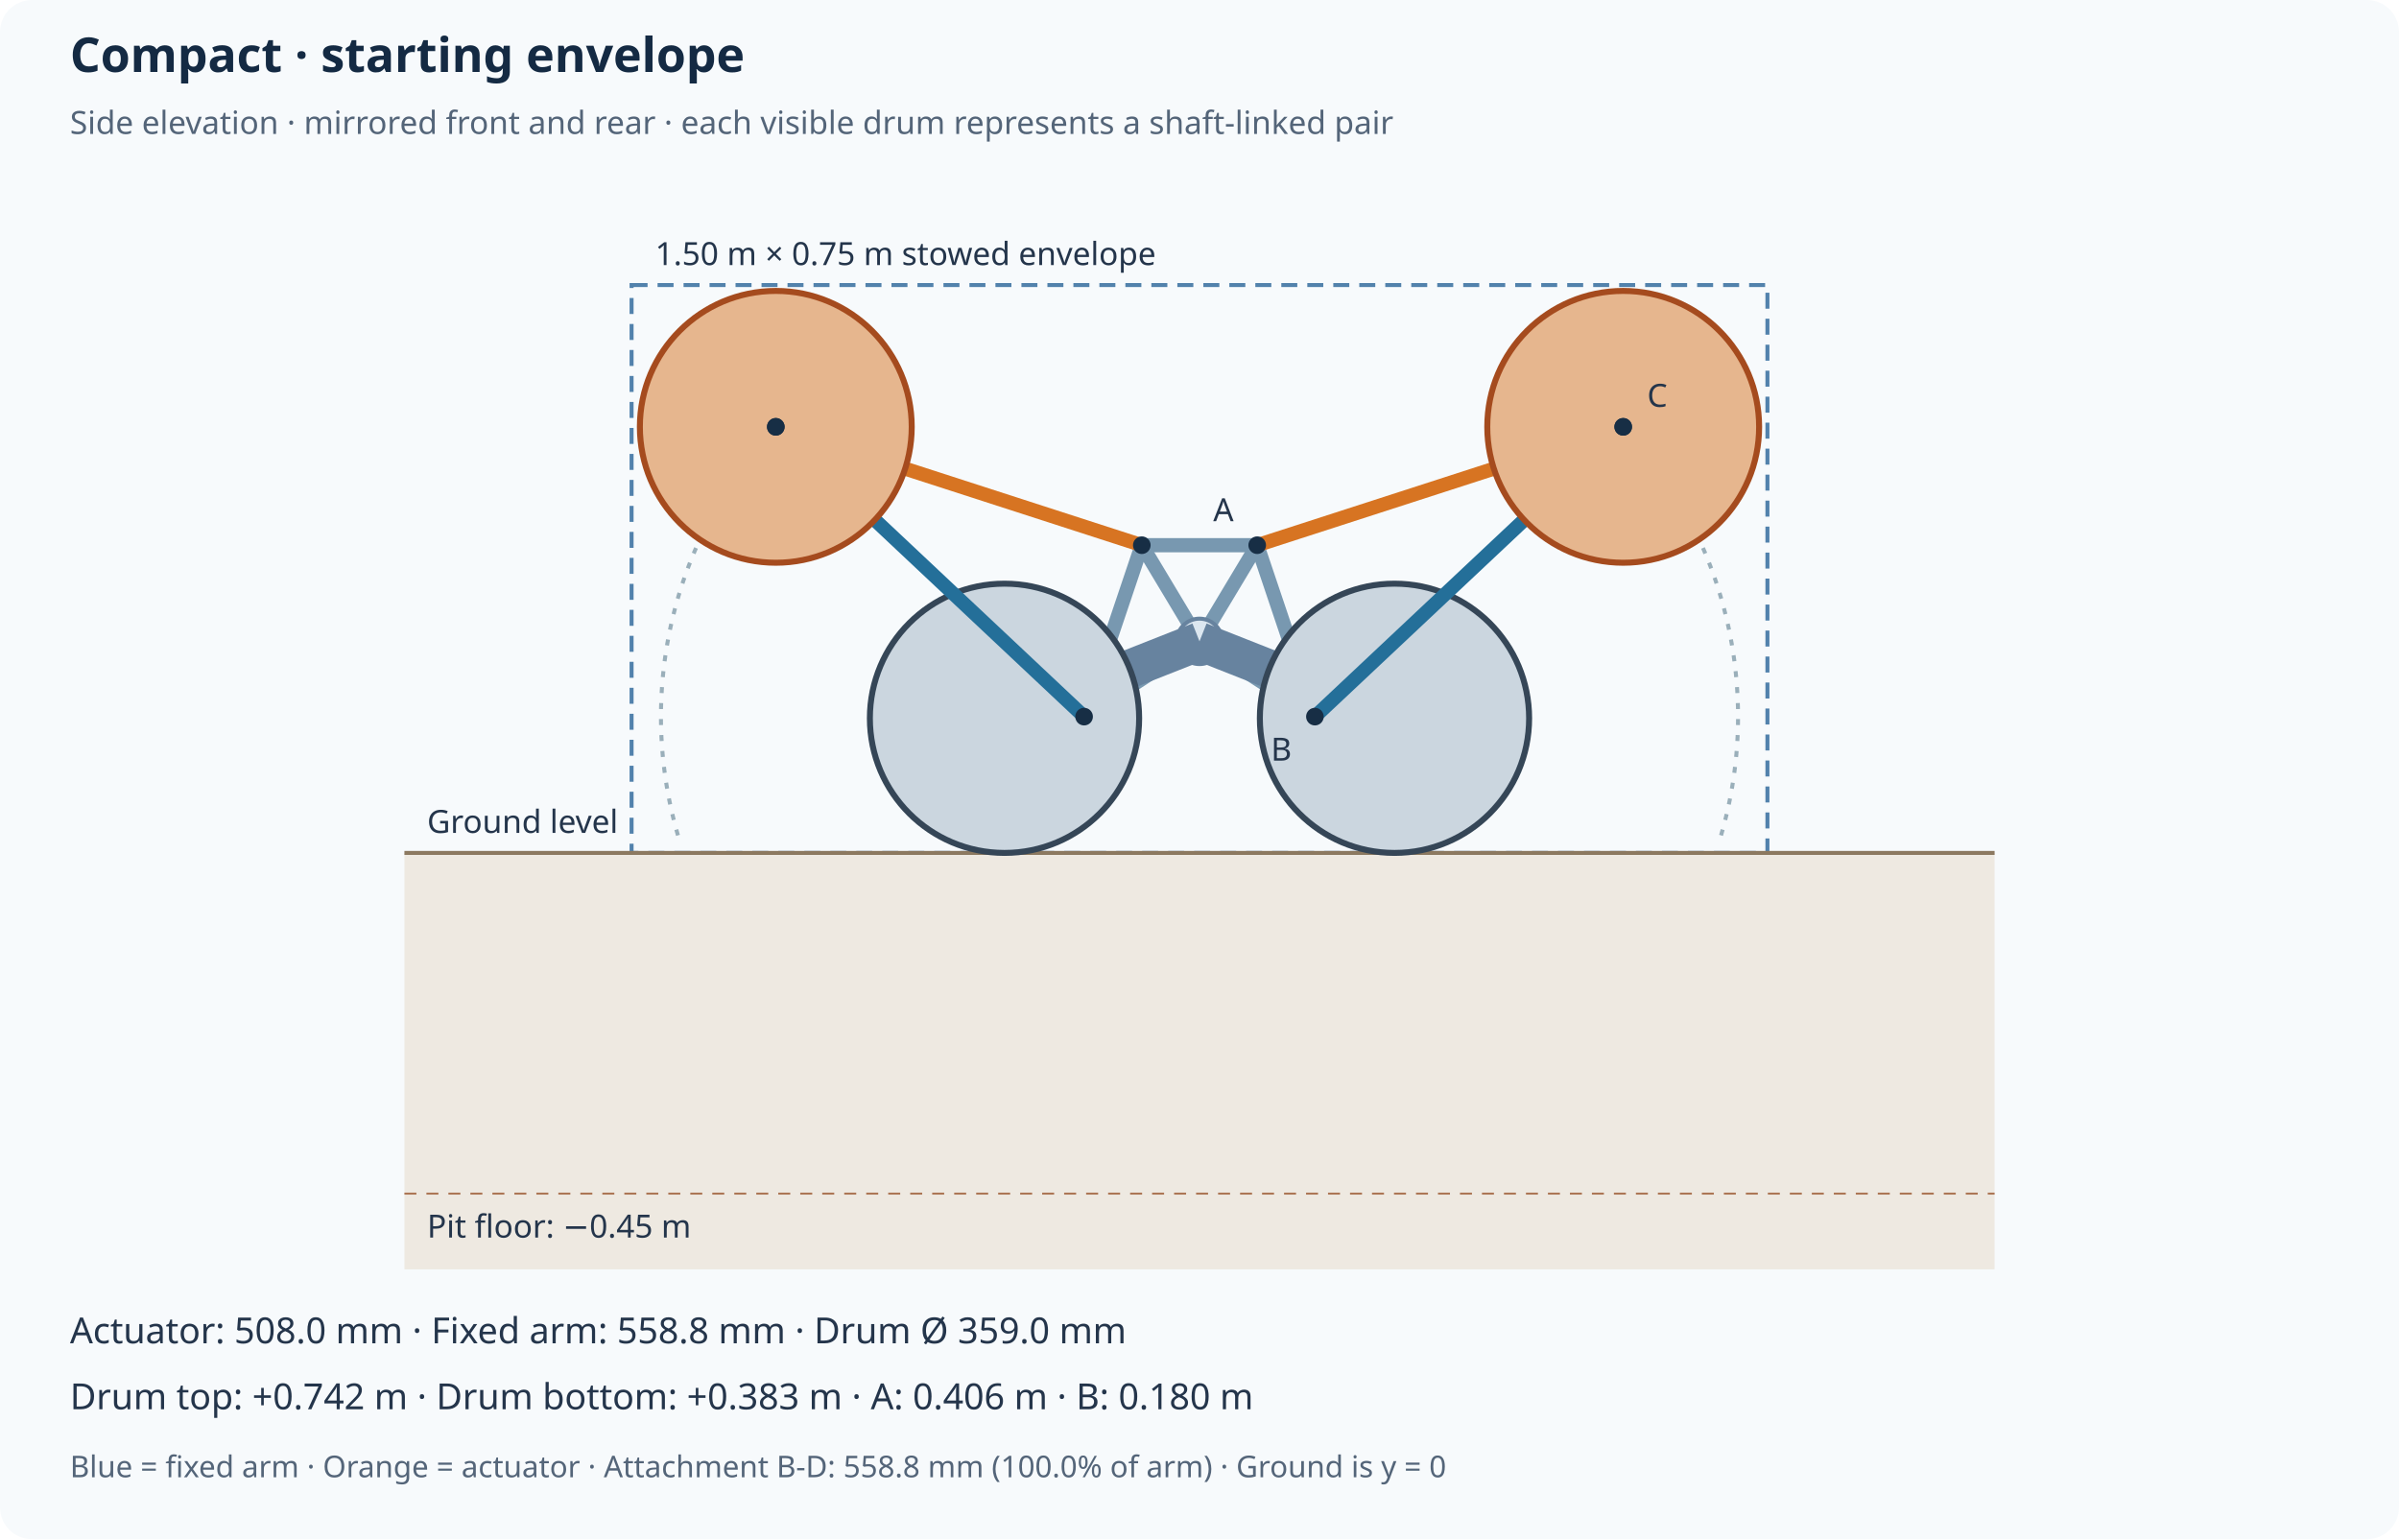
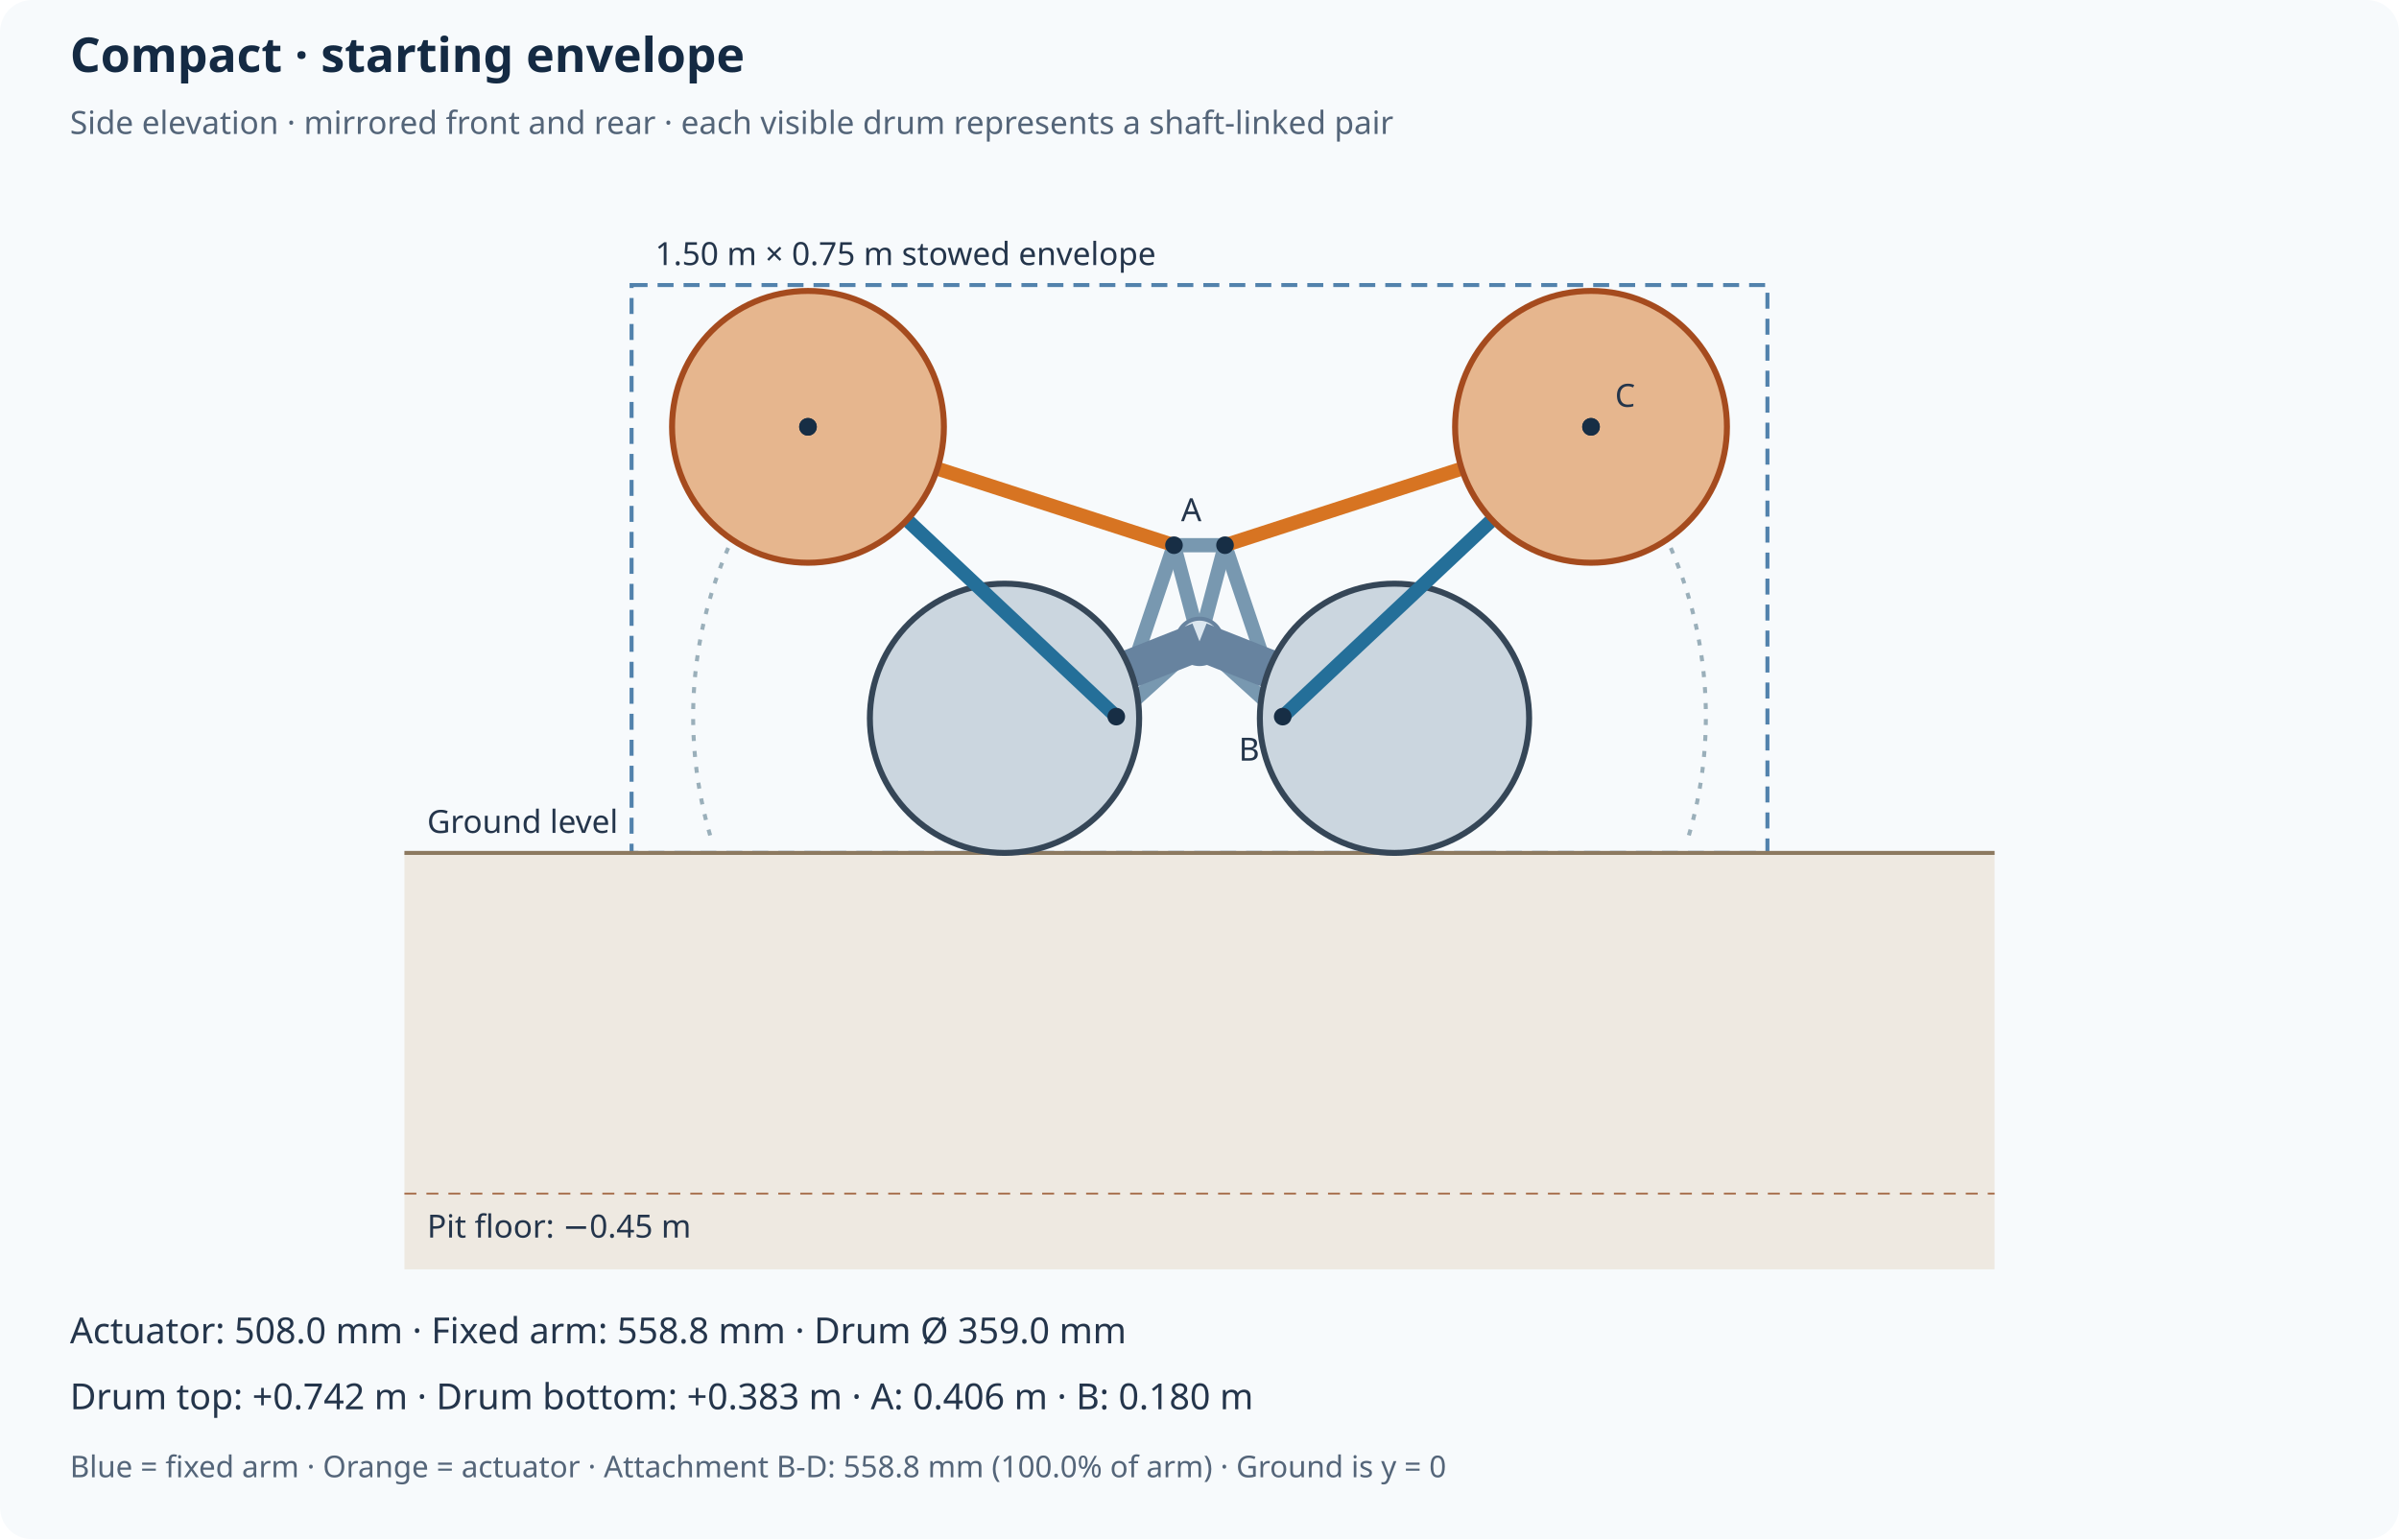
<svg xmlns="http://www.w3.org/2000/svg" viewBox="0 0 1200 770" role="img" aria-label="Compact · starting envelope">
  <rect width="1200" height="770" rx="16" fill="#f7fafc" />
  <text x="35" y="36" font-family="sans-serif" font-size="24" font-weight="700" fill="#142a43">Compact · starting envelope</text>
  <g font-family="sans-serif">
    <text x="35" y="67" font-size="16" fill="#546579">Side elevation · mirrored front and rear · each visible drum represents a shaft-linked pair</text>
    <rect x="202.290" y="426.676" width="795.421" height="208.324" fill="#eee9e1" stroke="none" stroke-width="2" stroke-dasharray="" />
    <rect x="315.921" y="142.597" width="568.158" height="284.079" fill="none" stroke="#5282ac" stroke-width="2" stroke-dasharray="8 5" />
    <line x1="202.290" y1="426.676" x2="997.710" y2="426.676" stroke="#8c7960" stroke-width="2" stroke-dasharray="" />
    <line x1="202.290" y1="597.123" x2="997.710" y2="597.123" stroke="#ac7756" stroke-width="1" stroke-dasharray="6 5" />
-     <line x1="600.000" y1="320.847" x2="628.862" y2="272.743" stroke="#7898b0" stroke-width="7.102" stroke-dasharray="" />
-     <line x1="600.000" y1="320.847" x2="657.725" y2="358.497" stroke="#7898b0" stroke-width="7.102" stroke-dasharray="" />
-     <line x1="600.000" y1="320.847" x2="571.138" y2="272.743" stroke="#7898b0" stroke-width="7.102" stroke-dasharray="" />
-     <line x1="600.000" y1="320.847" x2="542.275" y2="358.497" stroke="#7898b0" stroke-width="7.102" stroke-dasharray="" />
-     <line x1="628.862" y1="272.743" x2="657.725" y2="358.497" stroke="#7898b0" stroke-width="7.102" stroke-dasharray="" />
-     <line x1="571.138" y1="272.743" x2="542.275" y2="358.497" stroke="#7898b0" stroke-width="7.102" stroke-dasharray="" />
-     <line x1="628.862" y1="272.743" x2="571.138" y2="272.743" stroke="#7898b0" stroke-width="7.102" stroke-dasharray="" />
+     <line x1="600.000" y1="320.847" x2="612.765" y2="272.743" stroke="#7898b0" stroke-width="7.102" stroke-dasharray="" />
+     <line x1="600.000" y1="320.847" x2="641.627" y2="358.497" stroke="#7898b0" stroke-width="7.102" stroke-dasharray="" />
+     <line x1="600.000" y1="320.847" x2="587.235" y2="272.743" stroke="#7898b0" stroke-width="7.102" stroke-dasharray="" />
+     <line x1="600.000" y1="320.847" x2="558.373" y2="358.497" stroke="#7898b0" stroke-width="7.102" stroke-dasharray="" />
+     <line x1="612.765" y1="272.743" x2="641.627" y2="358.497" stroke="#7898b0" stroke-width="7.102" stroke-dasharray="" />
+     <line x1="587.235" y1="272.743" x2="558.373" y2="358.497" stroke="#7898b0" stroke-width="7.102" stroke-dasharray="" />
+     <line x1="612.765" y1="272.743" x2="587.235" y2="272.743" stroke="#7898b0" stroke-width="7.102" stroke-dasharray="" />
    <circle cx="600.000" cy="320.847" r="11.363" stroke="#67839f" fill="#dce7f0" stroke-width="2" />
    <line x1="600.000" y1="320.847" x2="502.466" y2="359.330" stroke="#67839f" stroke-width="19.242" stroke-dasharray="" />
    <line x1="600.000" y1="320.847" x2="697.534" y2="359.330" stroke="#67839f" stroke-width="19.242" stroke-dasharray="" />
    <circle cx="502.466" cy="359.330" r="67.346" stroke="#354657" fill="#cbd6df" stroke-width="3" />
-     <polyline points="393.00,208.44 390.96,210.50 388.95,212.59 386.96,214.70 385.01,216.84 383.09,219.01 381.19,221.20 379.32,223.42 377.49,225.66 375.69,227.93 373.91,230.22 372.17,232.54 370.47,234.88 368.79,237.25 367.14,239.63 365.53,242.04 363.96,244.48 362.41,246.93 360.90,249.40 359.42,251.90 357.98,254.41 356.57,256.94 355.20,259.49 353.86,262.07 352.56,264.66 351.29,267.26 350.06,269.89 348.86,272.53 347.70,275.18 346.58,277.85 345.50,280.54 344.45,283.24 343.44,285.96 342.46,288.69 341.52,291.43 340.62,294.19 339.76,296.96 338.94,299.73 338.15,302.52 337.41,305.32 336.70,308.13 336.03,310.95 335.39,313.78 334.80,316.62 334.25,319.47 333.73,322.32 333.26,325.18 332.82,328.04 332.42,330.91 332.06,333.79 331.75,336.67 331.47,339.56 331.23,342.44 331.03,345.34 330.87,348.23 330.75,351.13 330.66,354.02 330.62,356.92 330.62,359.82 330.66,362.72 330.74,365.61 330.85,368.51 331.01,371.41 331.21,374.30 331.44,377.19 331.72,380.07 332.04,382.95 332.39,385.83 332.78,388.70 333.22,391.57 333.69,394.43 334.20,397.28 334.75,400.12 335.34,402.96 335.97,405.79 336.64,408.61 337.34,411.42 338.09,414.23 338.87,417.02 339.69,419.80 340.55,422.56" fill="none" stroke="#9aafba" stroke-width="2" stroke-dasharray="3 5" />
-     <line x1="542.275" y1="358.497" x2="388.061" y2="213.525" stroke="#246f99" stroke-width="7" stroke-dasharray="" />
-     <line x1="571.138" y1="272.743" x2="388.061" y2="213.525" stroke="#d77422" stroke-width="7" stroke-dasharray="" />
-     <circle cx="388.061" cy="213.525" r="67.990" stroke="#a54b1e" fill="#e6b68e" stroke-width="3" />
-     <circle cx="388.061" cy="213.525" r="3.409" stroke="#172e45" fill="#172e45" stroke-width="2" />
-     <circle cx="388.061" cy="213.525" r="3.409" stroke="#172e45" fill="#172e45" stroke-width="2" />
-     <circle cx="571.138" cy="272.743" r="3.409" stroke="#172e45" fill="#172e45" stroke-width="2" />
-     <circle cx="542.275" cy="358.497" r="3.409" stroke="#172e45" fill="#172e45" stroke-width="2" />
+     <polyline points="409.10,208.44 407.06,210.50 405.05,212.59 403.06,214.70 401.11,216.84 399.18,219.01 397.29,221.20 395.42,223.42 393.59,225.66 391.78,227.93 390.01,230.22 388.27,232.54 386.56,234.88 384.89,237.25 383.24,239.63 381.63,242.04 380.05,244.48 378.51,246.93 377.00,249.40 375.52,251.90 374.08,254.41 372.67,256.94 371.30,259.49 369.96,262.07 368.66,264.66 367.39,267.26 366.16,269.89 364.96,272.53 363.80,275.18 362.68,277.85 361.59,280.54 360.54,283.24 359.53,285.96 358.56,288.69 357.62,291.43 356.72,294.19 355.86,296.96 355.04,299.73 354.25,302.52 353.50,305.32 352.79,308.13 352.12,310.95 351.49,313.78 350.90,316.62 350.35,319.47 349.83,322.32 349.35,325.18 348.92,328.04 348.52,330.91 348.16,333.79 347.84,336.67 347.56,339.56 347.32,342.44 347.12,345.34 346.96,348.23 346.84,351.13 346.76,354.02 346.72,356.92 346.72,359.82 346.76,362.72 346.84,365.61 346.95,368.51 347.11,371.41 347.31,374.30 347.54,377.19 347.82,380.07 348.13,382.95 348.49,385.83 348.88,388.70 349.31,391.57 349.79,394.43 350.30,397.28 350.85,400.12 351.44,402.96 352.07,405.79 352.73,408.61 353.44,411.42 354.18,414.23 354.97,417.02 355.79,419.80 356.64,422.56" fill="none" stroke="#9aafba" stroke-width="2" stroke-dasharray="3 5" />
+     <line x1="558.373" y1="358.497" x2="404.158" y2="213.525" stroke="#246f99" stroke-width="7" stroke-dasharray="" />
+     <line x1="587.235" y1="272.743" x2="404.158" y2="213.525" stroke="#d77422" stroke-width="7" stroke-dasharray="" />
+     <circle cx="404.158" cy="213.525" r="67.990" stroke="#a54b1e" fill="#e6b68e" stroke-width="3" />
+     <circle cx="404.158" cy="213.525" r="3.409" stroke="#172e45" fill="#172e45" stroke-width="2" />
+     <circle cx="404.158" cy="213.525" r="3.409" stroke="#172e45" fill="#172e45" stroke-width="2" />
+     <circle cx="587.235" cy="272.743" r="3.409" stroke="#172e45" fill="#172e45" stroke-width="2" />
+     <circle cx="558.373" cy="358.497" r="3.409" stroke="#172e45" fill="#172e45" stroke-width="2" />
    <circle cx="697.534" cy="359.330" r="67.346" stroke="#354657" fill="#cbd6df" stroke-width="3" />
-     <polyline points="807.00,208.44 809.04,210.50 811.05,212.59 813.04,214.70 814.99,216.84 816.91,219.01 818.81,221.20 820.68,223.42 822.51,225.66 824.31,227.93 826.09,230.22 827.83,232.54 829.53,234.88 831.21,237.25 832.86,239.63 834.47,242.04 836.04,244.48 837.59,246.93 839.10,249.40 840.58,251.90 842.02,254.41 843.43,256.94 844.80,259.49 846.14,262.07 847.44,264.66 848.71,267.26 849.94,269.89 851.14,272.53 852.30,275.18 853.42,277.85 854.50,280.54 855.55,283.24 856.56,285.96 857.54,288.69 858.48,291.43 859.38,294.19 860.24,296.96 861.06,299.73 861.85,302.52 862.59,305.32 863.30,308.13 863.97,310.95 864.61,313.78 865.20,316.62 865.75,319.47 866.27,322.32 866.74,325.18 867.18,328.04 867.58,330.91 867.94,333.79 868.25,336.67 868.53,339.56 868.77,342.44 868.97,345.34 869.13,348.23 869.25,351.13 869.34,354.02 869.38,356.92 869.38,359.82 869.34,362.72 869.26,365.61 869.15,368.51 868.99,371.41 868.79,374.30 868.56,377.19 868.28,380.07 867.96,382.95 867.61,385.83 867.22,388.70 866.78,391.57 866.31,394.43 865.80,397.28 865.25,400.12 864.66,402.96 864.03,405.79 863.36,408.61 862.66,411.42 861.91,414.23 861.13,417.02 860.31,419.80 859.45,422.56" fill="none" stroke="#9aafba" stroke-width="2" stroke-dasharray="3 5" />
-     <line x1="657.725" y1="358.497" x2="811.939" y2="213.525" stroke="#246f99" stroke-width="7" stroke-dasharray="" />
-     <line x1="628.862" y1="272.743" x2="811.939" y2="213.525" stroke="#d77422" stroke-width="7" stroke-dasharray="" />
-     <circle cx="811.939" cy="213.525" r="67.990" stroke="#a54b1e" fill="#e6b68e" stroke-width="3" />
-     <circle cx="811.939" cy="213.525" r="3.409" stroke="#172e45" fill="#172e45" stroke-width="2" />
-     <circle cx="811.939" cy="213.525" r="3.409" stroke="#172e45" fill="#172e45" stroke-width="2" />
-     <circle cx="628.862" cy="272.743" r="3.409" stroke="#172e45" fill="#172e45" stroke-width="2" />
-     <circle cx="657.725" cy="358.497" r="3.409" stroke="#172e45" fill="#172e45" stroke-width="2" />
-     <text x="606.86" y="260.74" font-size="16" fill="#24354b">A</text>
-     <text x="635.72" y="380.50" font-size="16" fill="#24354b">B</text>
-     <text x="823.94" y="203.52" font-size="16" fill="#24354b">C</text>
+     <polyline points="790.90,208.44 792.94,210.50 794.95,212.59 796.94,214.70 798.89,216.84 800.82,219.01 802.71,221.20 804.58,223.42 806.41,225.66 808.22,227.93 809.99,230.22 811.73,232.54 813.44,234.88 815.11,237.25 816.76,239.63 818.37,242.04 819.95,244.48 821.49,246.93 823.00,249.40 824.48,251.90 825.92,254.41 827.33,256.94 828.70,259.49 830.04,262.07 831.34,264.66 832.61,267.26 833.84,269.89 835.04,272.53 836.20,275.18 837.32,277.85 838.41,280.54 839.46,283.24 840.47,285.96 841.44,288.69 842.38,291.43 843.28,294.19 844.14,296.96 844.96,299.73 845.75,302.52 846.50,305.32 847.21,308.13 847.88,310.95 848.51,313.78 849.10,316.62 849.65,319.47 850.17,322.32 850.65,325.18 851.08,328.04 851.48,330.91 851.84,333.79 852.16,336.67 852.44,339.56 852.68,342.44 852.88,345.34 853.04,348.23 853.16,351.13 853.24,354.02 853.28,356.92 853.28,359.82 853.24,362.72 853.16,365.61 853.05,368.51 852.89,371.41 852.69,374.30 852.46,377.19 852.18,380.07 851.87,382.95 851.51,385.83 851.12,388.70 850.69,391.57 850.21,394.43 849.70,397.28 849.15,400.12 848.56,402.96 847.93,405.79 847.27,408.61 846.56,411.42 845.82,414.23 845.03,417.02 844.21,419.80 843.36,422.56" fill="none" stroke="#9aafba" stroke-width="2" stroke-dasharray="3 5" />
+     <line x1="641.627" y1="358.497" x2="795.842" y2="213.525" stroke="#246f99" stroke-width="7" stroke-dasharray="" />
+     <line x1="612.765" y1="272.743" x2="795.842" y2="213.525" stroke="#d77422" stroke-width="7" stroke-dasharray="" />
+     <circle cx="795.842" cy="213.525" r="67.990" stroke="#a54b1e" fill="#e6b68e" stroke-width="3" />
+     <circle cx="795.842" cy="213.525" r="3.409" stroke="#172e45" fill="#172e45" stroke-width="2" />
+     <circle cx="795.842" cy="213.525" r="3.409" stroke="#172e45" fill="#172e45" stroke-width="2" />
+     <circle cx="612.765" cy="272.743" r="3.409" stroke="#172e45" fill="#172e45" stroke-width="2" />
+     <circle cx="641.627" cy="358.497" r="3.409" stroke="#172e45" fill="#172e45" stroke-width="2" />
+     <text x="590.76" y="260.74" font-size="16" fill="#24354b">A</text>
+     <text x="619.63" y="380.50" font-size="16" fill="#24354b">B</text>
+     <text x="807.84" y="203.52" font-size="16" fill="#24354b">C</text>
    <text x="327.71" y="132.60" font-size="16" fill="#24354b">1.50 m × 0.75 m stowed envelope</text>
    <text x="213.65" y="416.68" font-size="16" fill="#24354b">Ground level</text>
    <text x="213.65" y="619.12" font-size="16" fill="#24354b">Pit floor: −0.45 m</text>
    <text x="35" y="672" font-size="18" fill="#24354b">Actuator: 508.0 mm · Fixed arm: 558.8 mm · Drum Ø 359.0 mm</text>
    <text x="35" y="705" font-size="18" fill="#24354b">Drum top: +0.742 m · Drum bottom: +0.383 m · A: 0.406 m · B: 0.180 m</text>
    <text x="35" y="739" font-size="15" fill="#546579">Blue = fixed arm · Orange = actuator · Attachment B-D: 558.8 mm (100.0% of arm) · Ground is y = 0</text>
  </g>
</svg>
